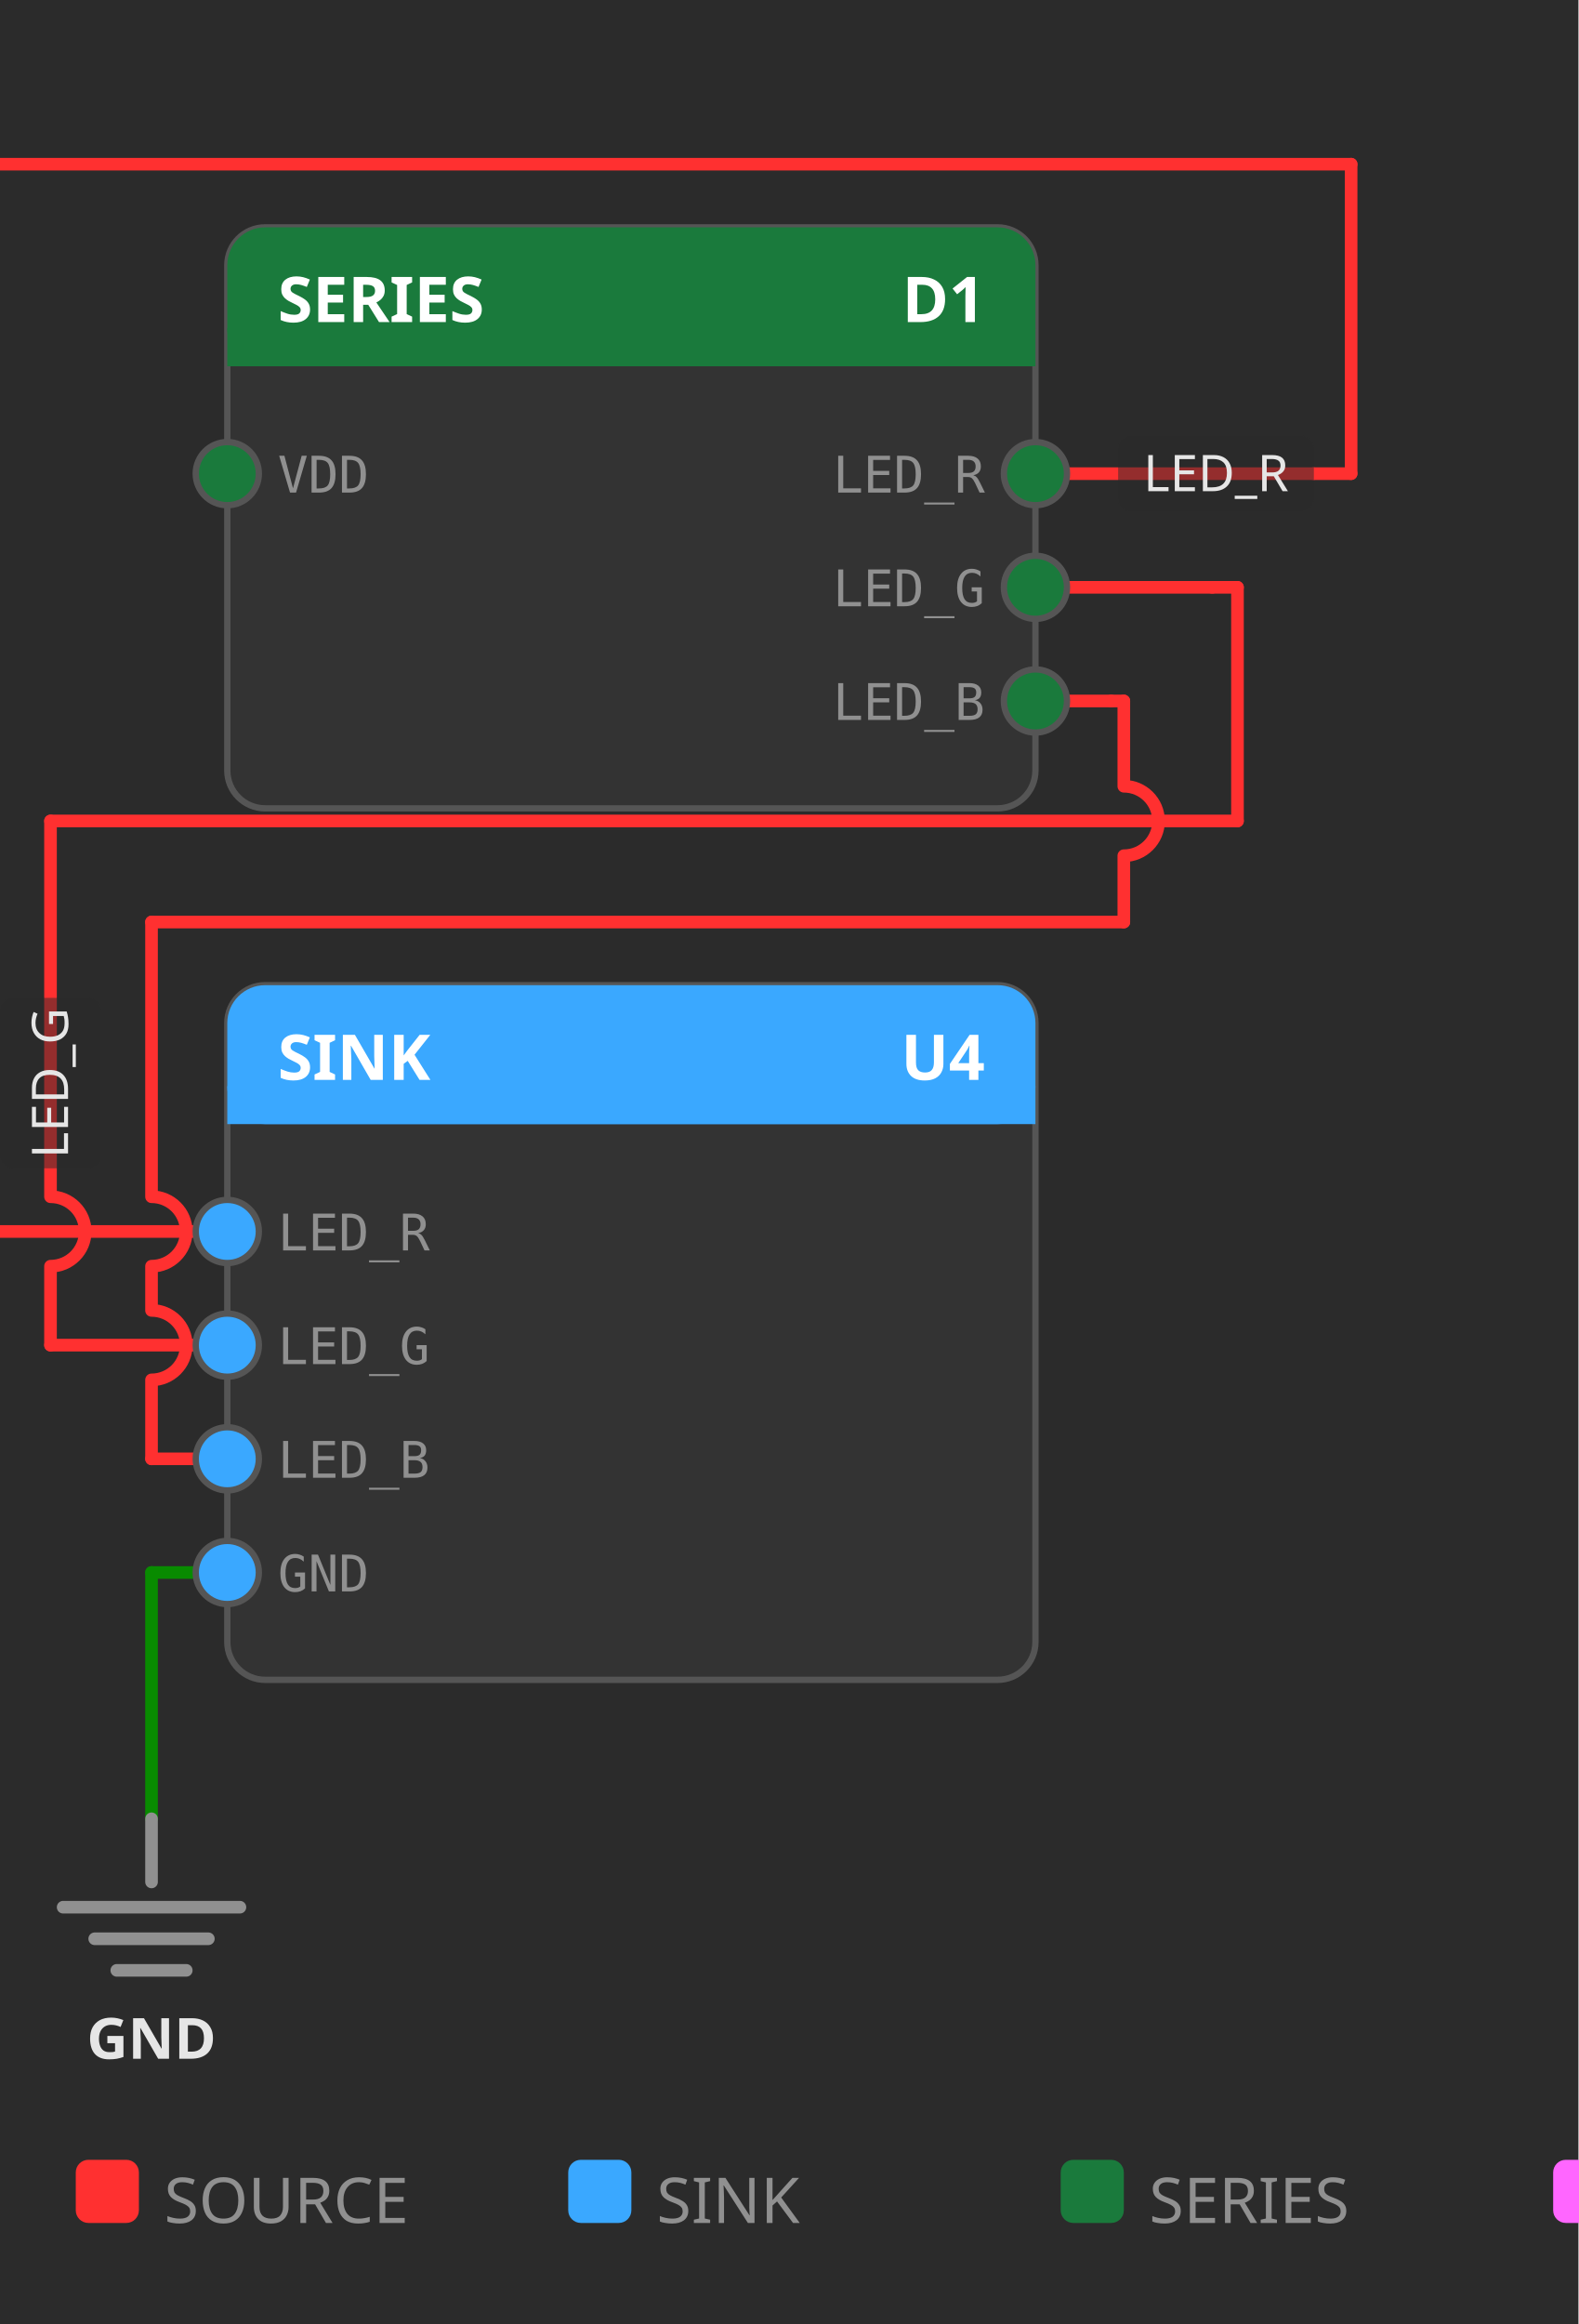
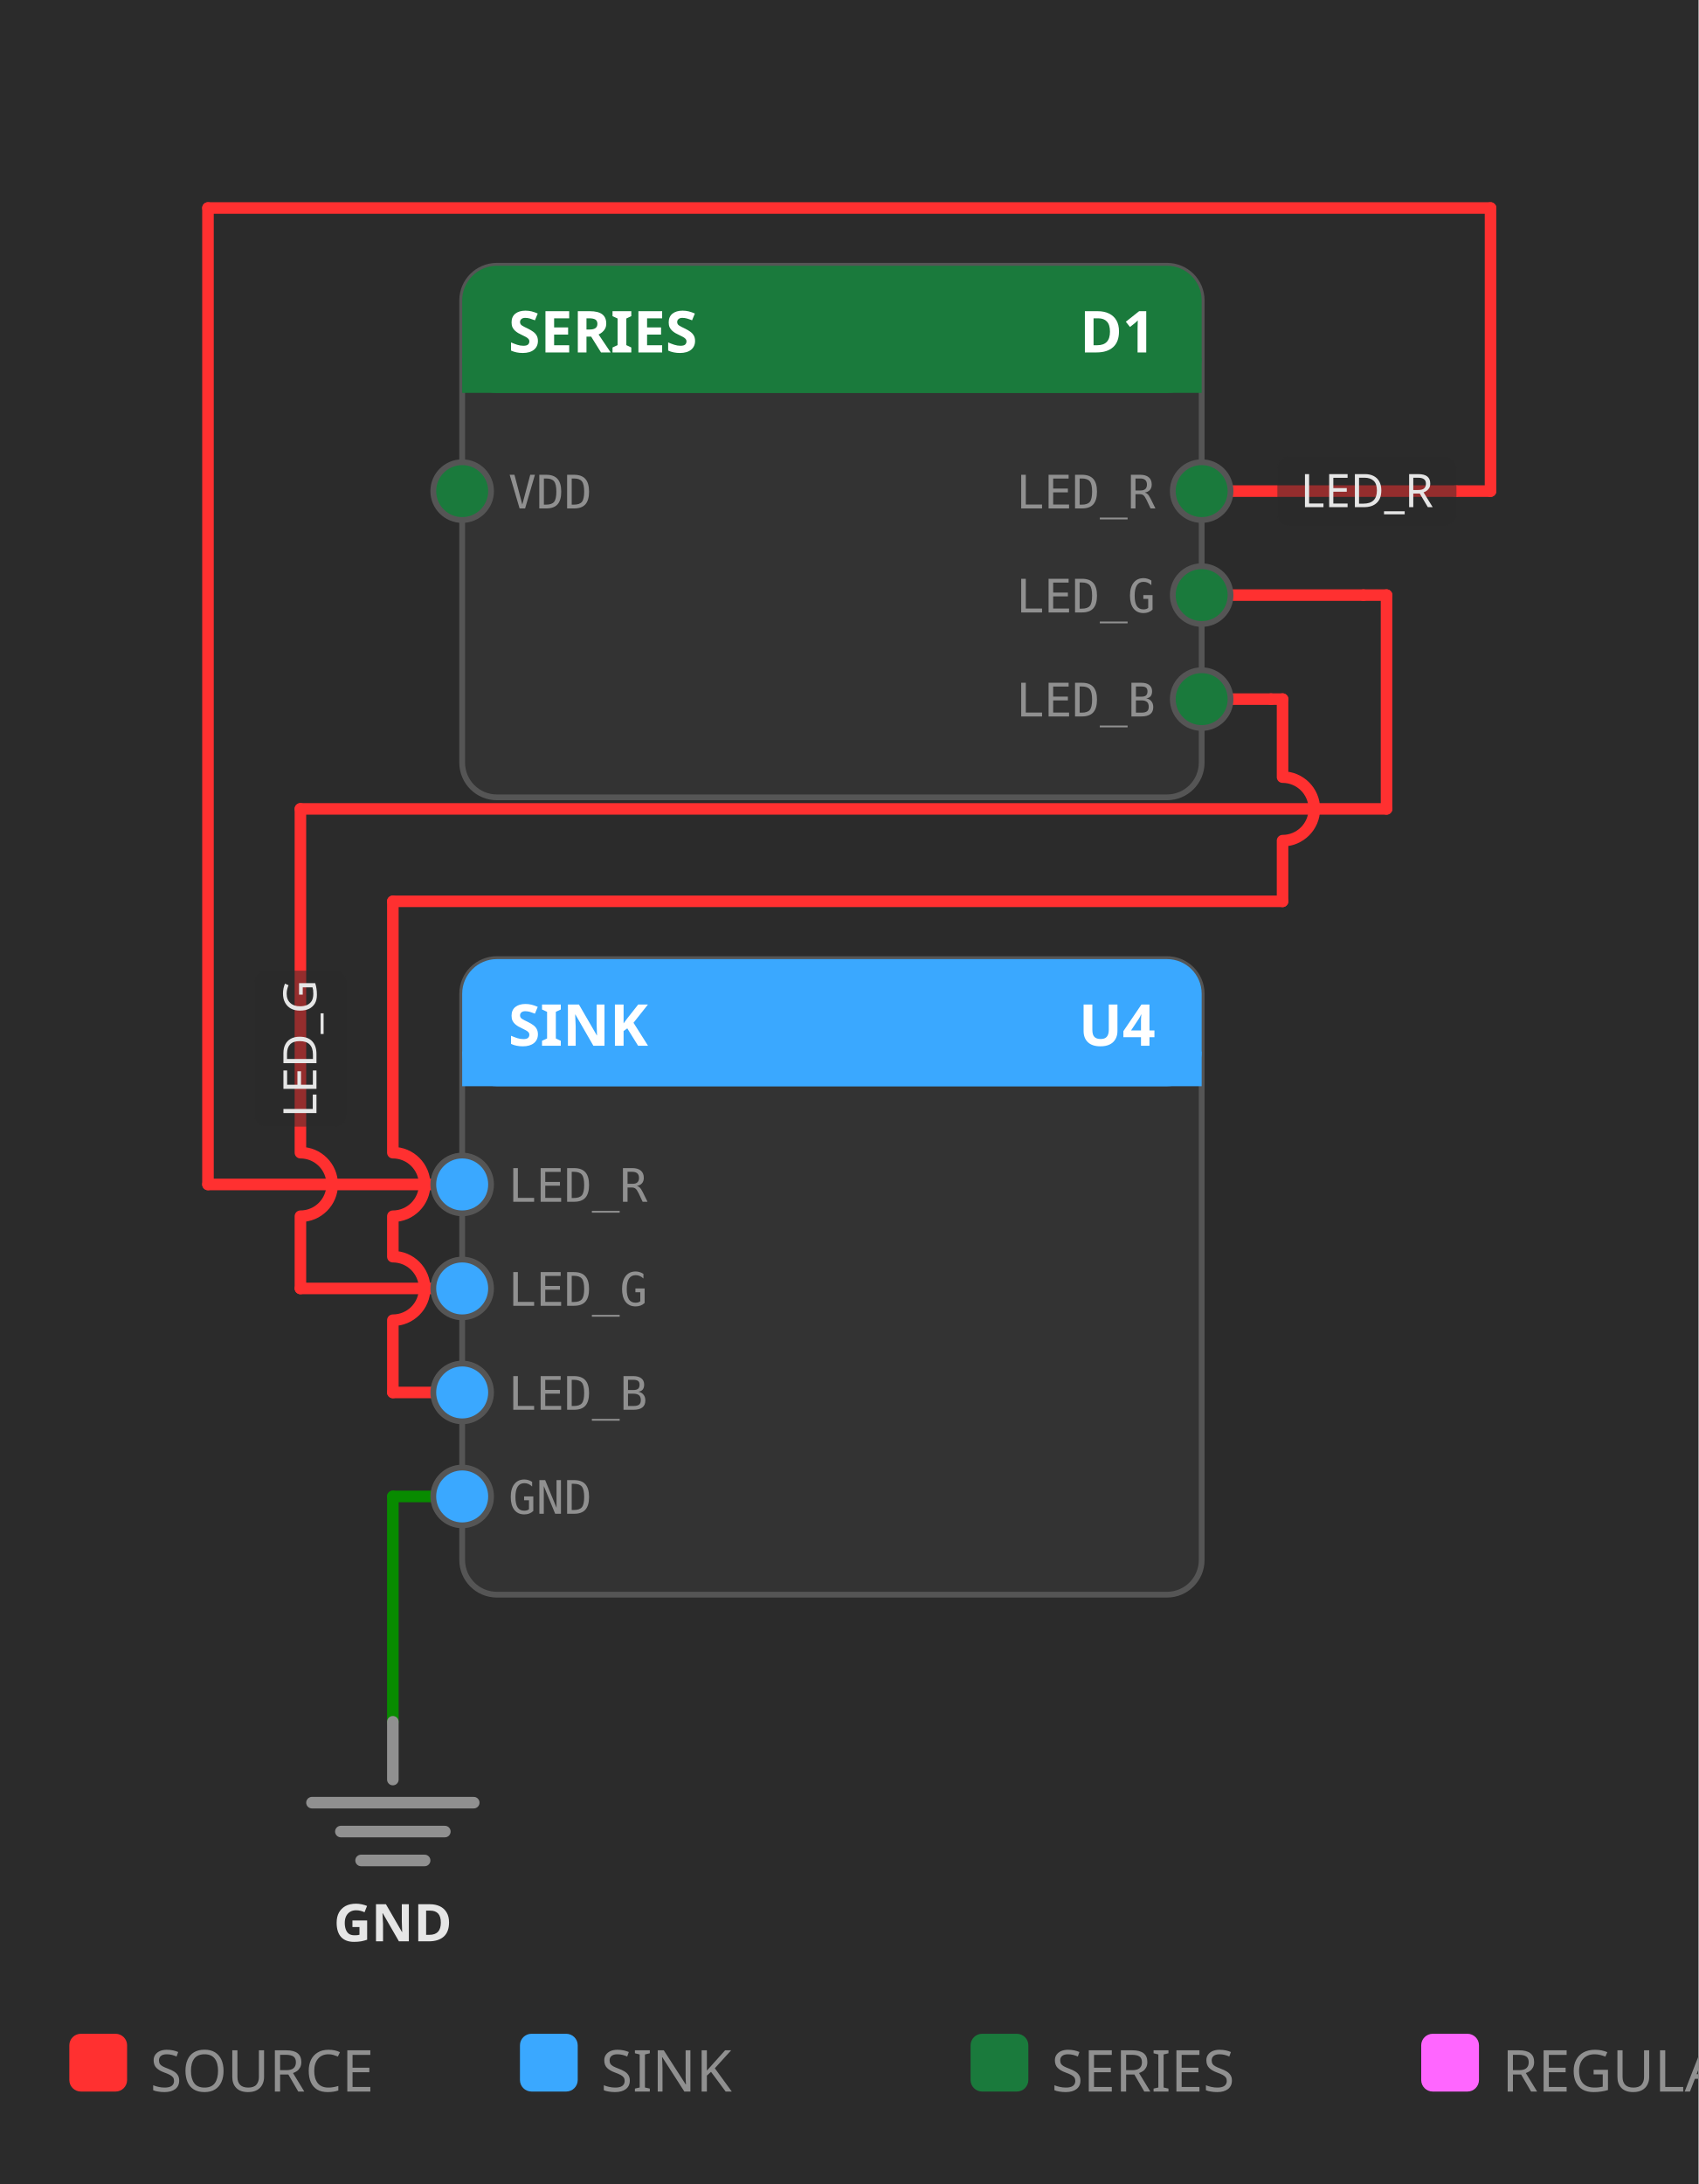
- <svg xmlns="http://www.w3.org/2000/svg" width="250" height="368" viewBox="0 0 250 368">
+ <svg xmlns="http://www.w3.org/2000/svg" width="294" height="378" viewBox="0 0 294 378">
  <rect width="100%" height="100%" fill="#2b2b2b" />
-   <line x1="164" y1="111" x2="176" y2="111" stroke="#ff3030" stroke-width="2" stroke-linecap="round" />
-   <line x1="176" y1="111" x2="178" y2="111" stroke="#ff3030" stroke-width="2" stroke-linecap="round" />
-   <line x1="24" y1="146" x2="178" y2="146" stroke="#ff3030" stroke-width="2" stroke-linecap="round" />
-   <line x1="24" y1="231" x2="36" y2="231" stroke="#ff3030" stroke-width="2" stroke-linecap="round" />
-   <line x1="164" y1="93" x2="192" y2="93" stroke="#ff3030" stroke-width="2" stroke-linecap="round" />
-   <line x1="192" y1="93" x2="196" y2="93" stroke="#ff3030" stroke-width="2" stroke-linecap="round" />
-   <line x1="8" y1="130" x2="196" y2="130" stroke="#ff3030" stroke-width="2" stroke-linecap="round" />
-   <line x1="8" y1="213" x2="36" y2="213" stroke="#ff3030" stroke-width="2" stroke-linecap="round" />
-   <line x1="164" y1="75" x2="208" y2="75" stroke="#ff3030" stroke-width="2" stroke-linecap="round" />
-   <line x1="208" y1="75" x2="214" y2="75" stroke="#ff3030" stroke-width="2" stroke-linecap="round" />
-   <line x1="-8" y1="26" x2="214" y2="26" stroke="#ff3030" stroke-width="2" stroke-linecap="round" />
-   <line x1="-8" y1="195" x2="36" y2="195" stroke="#ff3030" stroke-width="2" stroke-linecap="round" />
-   <line x1="24" y1="249" x2="36" y2="249" stroke="#088b00" stroke-width="2" stroke-linecap="round" />
-   <path d="M 178,111 V 124.5 A 5.5,5.5 0 0 1 178,135.5 V 146" fill="none" stroke="#ff3030" stroke-width="2" stroke-linecap="round" stroke-linejoin="round" />
-   <path d="M 24,146 V 189.5 A 5.5,5.5 0 0 1 24,200.5 V 207.5 A 5.5,5.5 0 0 1 24,218.5 V 231" fill="none" stroke="#ff3030" stroke-width="2" stroke-linecap="round" stroke-linejoin="round" />
-   <path d="M 196,93 V 130" fill="none" stroke="#ff3030" stroke-width="2" stroke-linecap="round" stroke-linejoin="round" />
-   <path d="M 8,130 V 189.5 A 5.5,5.5 0 0 1 8,200.5 V 213" fill="none" stroke="#ff3030" stroke-width="2" stroke-linecap="round" stroke-linejoin="round" />
-   <path d="M 214,26 V 75" fill="none" stroke="#ff3030" stroke-width="2" stroke-linecap="round" stroke-linejoin="round" />
-   <path d="M -8,26 V 195" fill="none" stroke="#ff3030" stroke-width="2" stroke-linecap="round" stroke-linejoin="round" />
-   <path d="M 24,249 V 288" fill="none" stroke="#088b00" stroke-width="2" stroke-linecap="round" stroke-linejoin="round" />
-   <line x1="24" y1="288" x2="24" y2="298" stroke="#909090" stroke-width="2" stroke-linecap="round" />
-   <line x1="10" y1="302" x2="38" y2="302" stroke="#909090" stroke-width="2" stroke-linecap="round" />
-   <line x1="15" y1="307" x2="33" y2="307" stroke="#909090" stroke-width="2" stroke-linecap="round" />
-   <line x1="18.5" y1="312" x2="29.5" y2="312" stroke="#909090" stroke-width="2" stroke-linecap="round" />
-   <text x="24" y="326" text-anchor="middle" fill="#e6e6e6" font-family="Segoe UI,sans-serif" font-size="9" font-weight="600">GND</text>
-   <rect class="topo-hit" data-label="D1" x="36" y="36" width="128" height="92" rx="6" fill="#333333" stroke="#555555" stroke-width="1" />
-   <rect x="36" y="36" width="128" height="22" rx="6" fill="#1a7a3c" />
-   <rect x="36" y="52" width="128" height="6" fill="#1a7a3c" />
-   <text x="44" y="51" fill="#ffffff" font-family="Segoe UI,sans-serif" font-size="10" font-weight="600">SERIES</text>
-   <text x="156" y="51" fill="#ffffff" text-anchor="end" font-family="Segoe UI,sans-serif" font-size="10" font-weight="600">D1</text>
-   <circle cx="36" cy="75" r="5" fill="#1a7a3c" stroke="#555555" stroke-width="1" />
-   <text x="44" y="78" text-anchor="start" fill="#909090" font-family="Consolas,monospace" font-size="8">VDD</text>
-   <circle cx="164" cy="75" r="5" fill="#1a7a3c" stroke="#555555" stroke-width="1" />
-   <text x="156" y="78" text-anchor="end" fill="#909090" font-family="Consolas,monospace" font-size="8">LED_R</text>
-   <circle cx="164" cy="93" r="5" fill="#1a7a3c" stroke="#555555" stroke-width="1" />
-   <text x="156" y="96" text-anchor="end" fill="#909090" font-family="Consolas,monospace" font-size="8">LED_G</text>
-   <circle cx="164" cy="111" r="5" fill="#1a7a3c" stroke="#555555" stroke-width="1" />
-   <text x="156" y="114" text-anchor="end" fill="#909090" font-family="Consolas,monospace" font-size="8">LED_B</text>
-   <rect class="topo-hit" data-label="U4" x="36" y="156" width="128" height="110" rx="6" fill="#333333" stroke="#555555" stroke-width="1" />
-   <rect x="36" y="156" width="128" height="22" rx="6" fill="#3aa8ff" />
-   <rect x="36" y="172" width="128" height="6" fill="#3aa8ff" />
-   <text x="44" y="171" fill="#ffffff" font-family="Segoe UI,sans-serif" font-size="10" font-weight="600">SINK</text>
-   <text x="156" y="171" fill="#ffffff" text-anchor="end" font-family="Segoe UI,sans-serif" font-size="10" font-weight="600">U4</text>
-   <circle cx="36" cy="195" r="5" fill="#3aa8ff" stroke="#555555" stroke-width="1" />
-   <text x="44" y="198" text-anchor="start" fill="#909090" font-family="Consolas,monospace" font-size="8">LED_R</text>
-   <circle cx="36" cy="213" r="5" fill="#3aa8ff" stroke="#555555" stroke-width="1" />
-   <text x="44" y="216" text-anchor="start" fill="#909090" font-family="Consolas,monospace" font-size="8">LED_G</text>
-   <circle cx="36" cy="231" r="5" fill="#3aa8ff" stroke="#555555" stroke-width="1" />
-   <text x="44" y="234" text-anchor="start" fill="#909090" font-family="Consolas,monospace" font-size="8">LED_B</text>
-   <circle cx="36" cy="249" r="5" fill="#3aa8ff" stroke="#555555" stroke-width="1" />
-   <text x="44" y="252" text-anchor="start" fill="#909090" font-family="Consolas,monospace" font-size="8">GND</text>
-   <g transform="translate(8,171.5)">
+   <line x1="208" y1="121" x2="220" y2="121" stroke="#ff3030" stroke-width="2" stroke-linecap="round" />
+   <line x1="220" y1="121" x2="222" y2="121" stroke="#ff3030" stroke-width="2" stroke-linecap="round" />
+   <line x1="68" y1="156" x2="222" y2="156" stroke="#ff3030" stroke-width="2" stroke-linecap="round" />
+   <line x1="68" y1="241" x2="80" y2="241" stroke="#ff3030" stroke-width="2" stroke-linecap="round" />
+   <line x1="208" y1="103" x2="236" y2="103" stroke="#ff3030" stroke-width="2" stroke-linecap="round" />
+   <line x1="236" y1="103" x2="240" y2="103" stroke="#ff3030" stroke-width="2" stroke-linecap="round" />
+   <line x1="52" y1="140" x2="240" y2="140" stroke="#ff3030" stroke-width="2" stroke-linecap="round" />
+   <line x1="52" y1="223" x2="80" y2="223" stroke="#ff3030" stroke-width="2" stroke-linecap="round" />
+   <line x1="208" y1="85" x2="252" y2="85" stroke="#ff3030" stroke-width="2" stroke-linecap="round" />
+   <line x1="252" y1="85" x2="258" y2="85" stroke="#ff3030" stroke-width="2" stroke-linecap="round" />
+   <line x1="36" y1="36" x2="258" y2="36" stroke="#ff3030" stroke-width="2" stroke-linecap="round" />
+   <line x1="36" y1="205" x2="80" y2="205" stroke="#ff3030" stroke-width="2" stroke-linecap="round" />
+   <line x1="68" y1="259" x2="80" y2="259" stroke="#088b00" stroke-width="2" stroke-linecap="round" />
+   <path d="M 222,121 V 134.5 A 5.5,5.5 0 0 1 222,145.5 V 156" fill="none" stroke="#ff3030" stroke-width="2" stroke-linecap="round" stroke-linejoin="round" />
+   <path d="M 68,156 V 199.5 A 5.5,5.5 0 0 1 68,210.5 V 217.5 A 5.5,5.5 0 0 1 68,228.5 V 241" fill="none" stroke="#ff3030" stroke-width="2" stroke-linecap="round" stroke-linejoin="round" />
+   <path d="M 240,103 V 140" fill="none" stroke="#ff3030" stroke-width="2" stroke-linecap="round" stroke-linejoin="round" />
+   <path d="M 52,140 V 199.5 A 5.5,5.5 0 0 1 52,210.5 V 223" fill="none" stroke="#ff3030" stroke-width="2" stroke-linecap="round" stroke-linejoin="round" />
+   <path d="M 258,36 V 85" fill="none" stroke="#ff3030" stroke-width="2" stroke-linecap="round" stroke-linejoin="round" />
+   <path d="M 36,36 V 205" fill="none" stroke="#ff3030" stroke-width="2" stroke-linecap="round" stroke-linejoin="round" />
+   <path d="M 68,259 V 298" fill="none" stroke="#088b00" stroke-width="2" stroke-linecap="round" stroke-linejoin="round" />
+   <line x1="68" y1="298" x2="68" y2="308" stroke="#909090" stroke-width="2" stroke-linecap="round" />
+   <line x1="54" y1="312" x2="82" y2="312" stroke="#909090" stroke-width="2" stroke-linecap="round" />
+   <line x1="59" y1="317" x2="77" y2="317" stroke="#909090" stroke-width="2" stroke-linecap="round" />
+   <line x1="62.5" y1="322" x2="73.5" y2="322" stroke="#909090" stroke-width="2" stroke-linecap="round" />
+   <text x="68" y="336" text-anchor="middle" fill="#e6e6e6" font-family="Segoe UI,sans-serif" font-size="9" font-weight="600">GND</text>
+   <rect class="topo-hit" data-label="D1" x="80" y="46" width="128" height="92" rx="6" fill="#333333" stroke="#555555" stroke-width="1" />
+   <rect x="80" y="46" width="128" height="22" rx="6" fill="#1a7a3c" />
+   <rect x="80" y="62" width="128" height="6" fill="#1a7a3c" />
+   <text x="88" y="61" fill="#ffffff" font-family="Segoe UI,sans-serif" font-size="10" font-weight="600">SERIES</text>
+   <text x="200" y="61" fill="#ffffff" text-anchor="end" font-family="Segoe UI,sans-serif" font-size="10" font-weight="600">D1</text>
+   <circle cx="80" cy="85" r="5" fill="#1a7a3c" stroke="#555555" stroke-width="1" />
+   <text x="88" y="88" text-anchor="start" fill="#909090" font-family="Consolas,monospace" font-size="8">VDD</text>
+   <circle cx="208" cy="85" r="5" fill="#1a7a3c" stroke="#555555" stroke-width="1" />
+   <text x="200" y="88" text-anchor="end" fill="#909090" font-family="Consolas,monospace" font-size="8">LED_R</text>
+   <circle cx="208" cy="103" r="5" fill="#1a7a3c" stroke="#555555" stroke-width="1" />
+   <text x="200" y="106" text-anchor="end" fill="#909090" font-family="Consolas,monospace" font-size="8">LED_G</text>
+   <circle cx="208" cy="121" r="5" fill="#1a7a3c" stroke="#555555" stroke-width="1" />
+   <text x="200" y="124" text-anchor="end" fill="#909090" font-family="Consolas,monospace" font-size="8">LED_B</text>
+   <rect class="topo-hit" data-label="U4" x="80" y="166" width="128" height="110" rx="6" fill="#333333" stroke="#555555" stroke-width="1" />
+   <rect x="80" y="166" width="128" height="22" rx="6" fill="#3aa8ff" />
+   <rect x="80" y="182" width="128" height="6" fill="#3aa8ff" />
+   <text x="88" y="181" fill="#ffffff" font-family="Segoe UI,sans-serif" font-size="10" font-weight="600">SINK</text>
+   <text x="200" y="181" fill="#ffffff" text-anchor="end" font-family="Segoe UI,sans-serif" font-size="10" font-weight="600">U4</text>
+   <circle cx="80" cy="205" r="5" fill="#3aa8ff" stroke="#555555" stroke-width="1" />
+   <text x="88" y="208" text-anchor="start" fill="#909090" font-family="Consolas,monospace" font-size="8">LED_R</text>
+   <circle cx="80" cy="223" r="5" fill="#3aa8ff" stroke="#555555" stroke-width="1" />
+   <text x="88" y="226" text-anchor="start" fill="#909090" font-family="Consolas,monospace" font-size="8">LED_G</text>
+   <circle cx="80" cy="241" r="5" fill="#3aa8ff" stroke="#555555" stroke-width="1" />
+   <text x="88" y="244" text-anchor="start" fill="#909090" font-family="Consolas,monospace" font-size="8">LED_B</text>
+   <circle cx="80" cy="259" r="5" fill="#3aa8ff" stroke="#555555" stroke-width="1" />
+   <text x="88" y="262" text-anchor="start" fill="#909090" font-family="Consolas,monospace" font-size="8">GND</text>
+   <g transform="translate(52,181.5)">
    <rect x="-8" y="-13.5" width="16" height="27" fill="#2b2b2b" fill-opacity="0.5" stroke="none" rx="2" />
    <text transform="rotate(-90)" text-anchor="middle" dominant-baseline="middle" fill="#e6e6e6" font-family="Segoe UI,sans-serif" font-size="8">LED_G</text>
  </g>
-   <rect x="177.1" y="69" width="31" height="12" fill="#2b2b2b" fill-opacity="0.5" stroke="none" rx="2" />
-   <text x="192.6" y="75" text-anchor="middle" dominant-baseline="middle" fill="#e6e6e6" font-family="Segoe UI,sans-serif" font-size="8">LED_R</text>
-   <rect x="12" y="342" width="10" height="10" rx="2" fill="#ff3030" />
-   <text x="26" y="352" fill="#909090" font-family="Segoe UI,sans-serif" font-size="10">SOURCE</text>
-   <rect x="90" y="342" width="10" height="10" rx="2" fill="#3aa8ff" />
-   <text x="104" y="352" fill="#909090" font-family="Segoe UI,sans-serif" font-size="10">SINK</text>
-   <rect x="168" y="342" width="10" height="10" rx="2" fill="#1a7a3c" />
-   <text x="182" y="352" fill="#909090" font-family="Segoe UI,sans-serif" font-size="10">SERIES</text>
-   <rect x="246" y="342" width="10" height="10" rx="2" fill="#ff66ff" />
-   <text x="260" y="352" fill="#909090" font-family="Segoe UI,sans-serif" font-size="10">REGULATOR</text>
-   <line x1="324" y1="348" x2="342" y2="348" stroke="#909090" stroke-width="2" stroke-dasharray="5 4" />
-   <text x="348" y="352" fill="#909090" font-family="Segoe UI,sans-serif" font-size="10">extern</text>
+   <rect x="221.1" y="79" width="31" height="12" fill="#2b2b2b" fill-opacity="0.5" stroke="none" rx="2" />
+   <text x="236.6" y="85" text-anchor="middle" dominant-baseline="middle" fill="#e6e6e6" font-family="Segoe UI,sans-serif" font-size="8">LED_R</text>
+   <rect x="12" y="352" width="10" height="10" rx="2" fill="#ff3030" />
+   <text x="26" y="362" fill="#909090" font-family="Segoe UI,sans-serif" font-size="10">SOURCE</text>
+   <rect x="90" y="352" width="10" height="10" rx="2" fill="#3aa8ff" />
+   <text x="104" y="362" fill="#909090" font-family="Segoe UI,sans-serif" font-size="10">SINK</text>
+   <rect x="168" y="352" width="10" height="10" rx="2" fill="#1a7a3c" />
+   <text x="182" y="362" fill="#909090" font-family="Segoe UI,sans-serif" font-size="10">SERIES</text>
+   <rect x="246" y="352" width="10" height="10" rx="2" fill="#ff66ff" />
+   <text x="260" y="362" fill="#909090" font-family="Segoe UI,sans-serif" font-size="10">REGULATOR</text>
+   <line x1="324" y1="358" x2="342" y2="358" stroke="#909090" stroke-width="2" stroke-dasharray="5 4" />
+   <text x="348" y="362" fill="#909090" font-family="Segoe UI,sans-serif" font-size="10">extern</text>
</svg>
